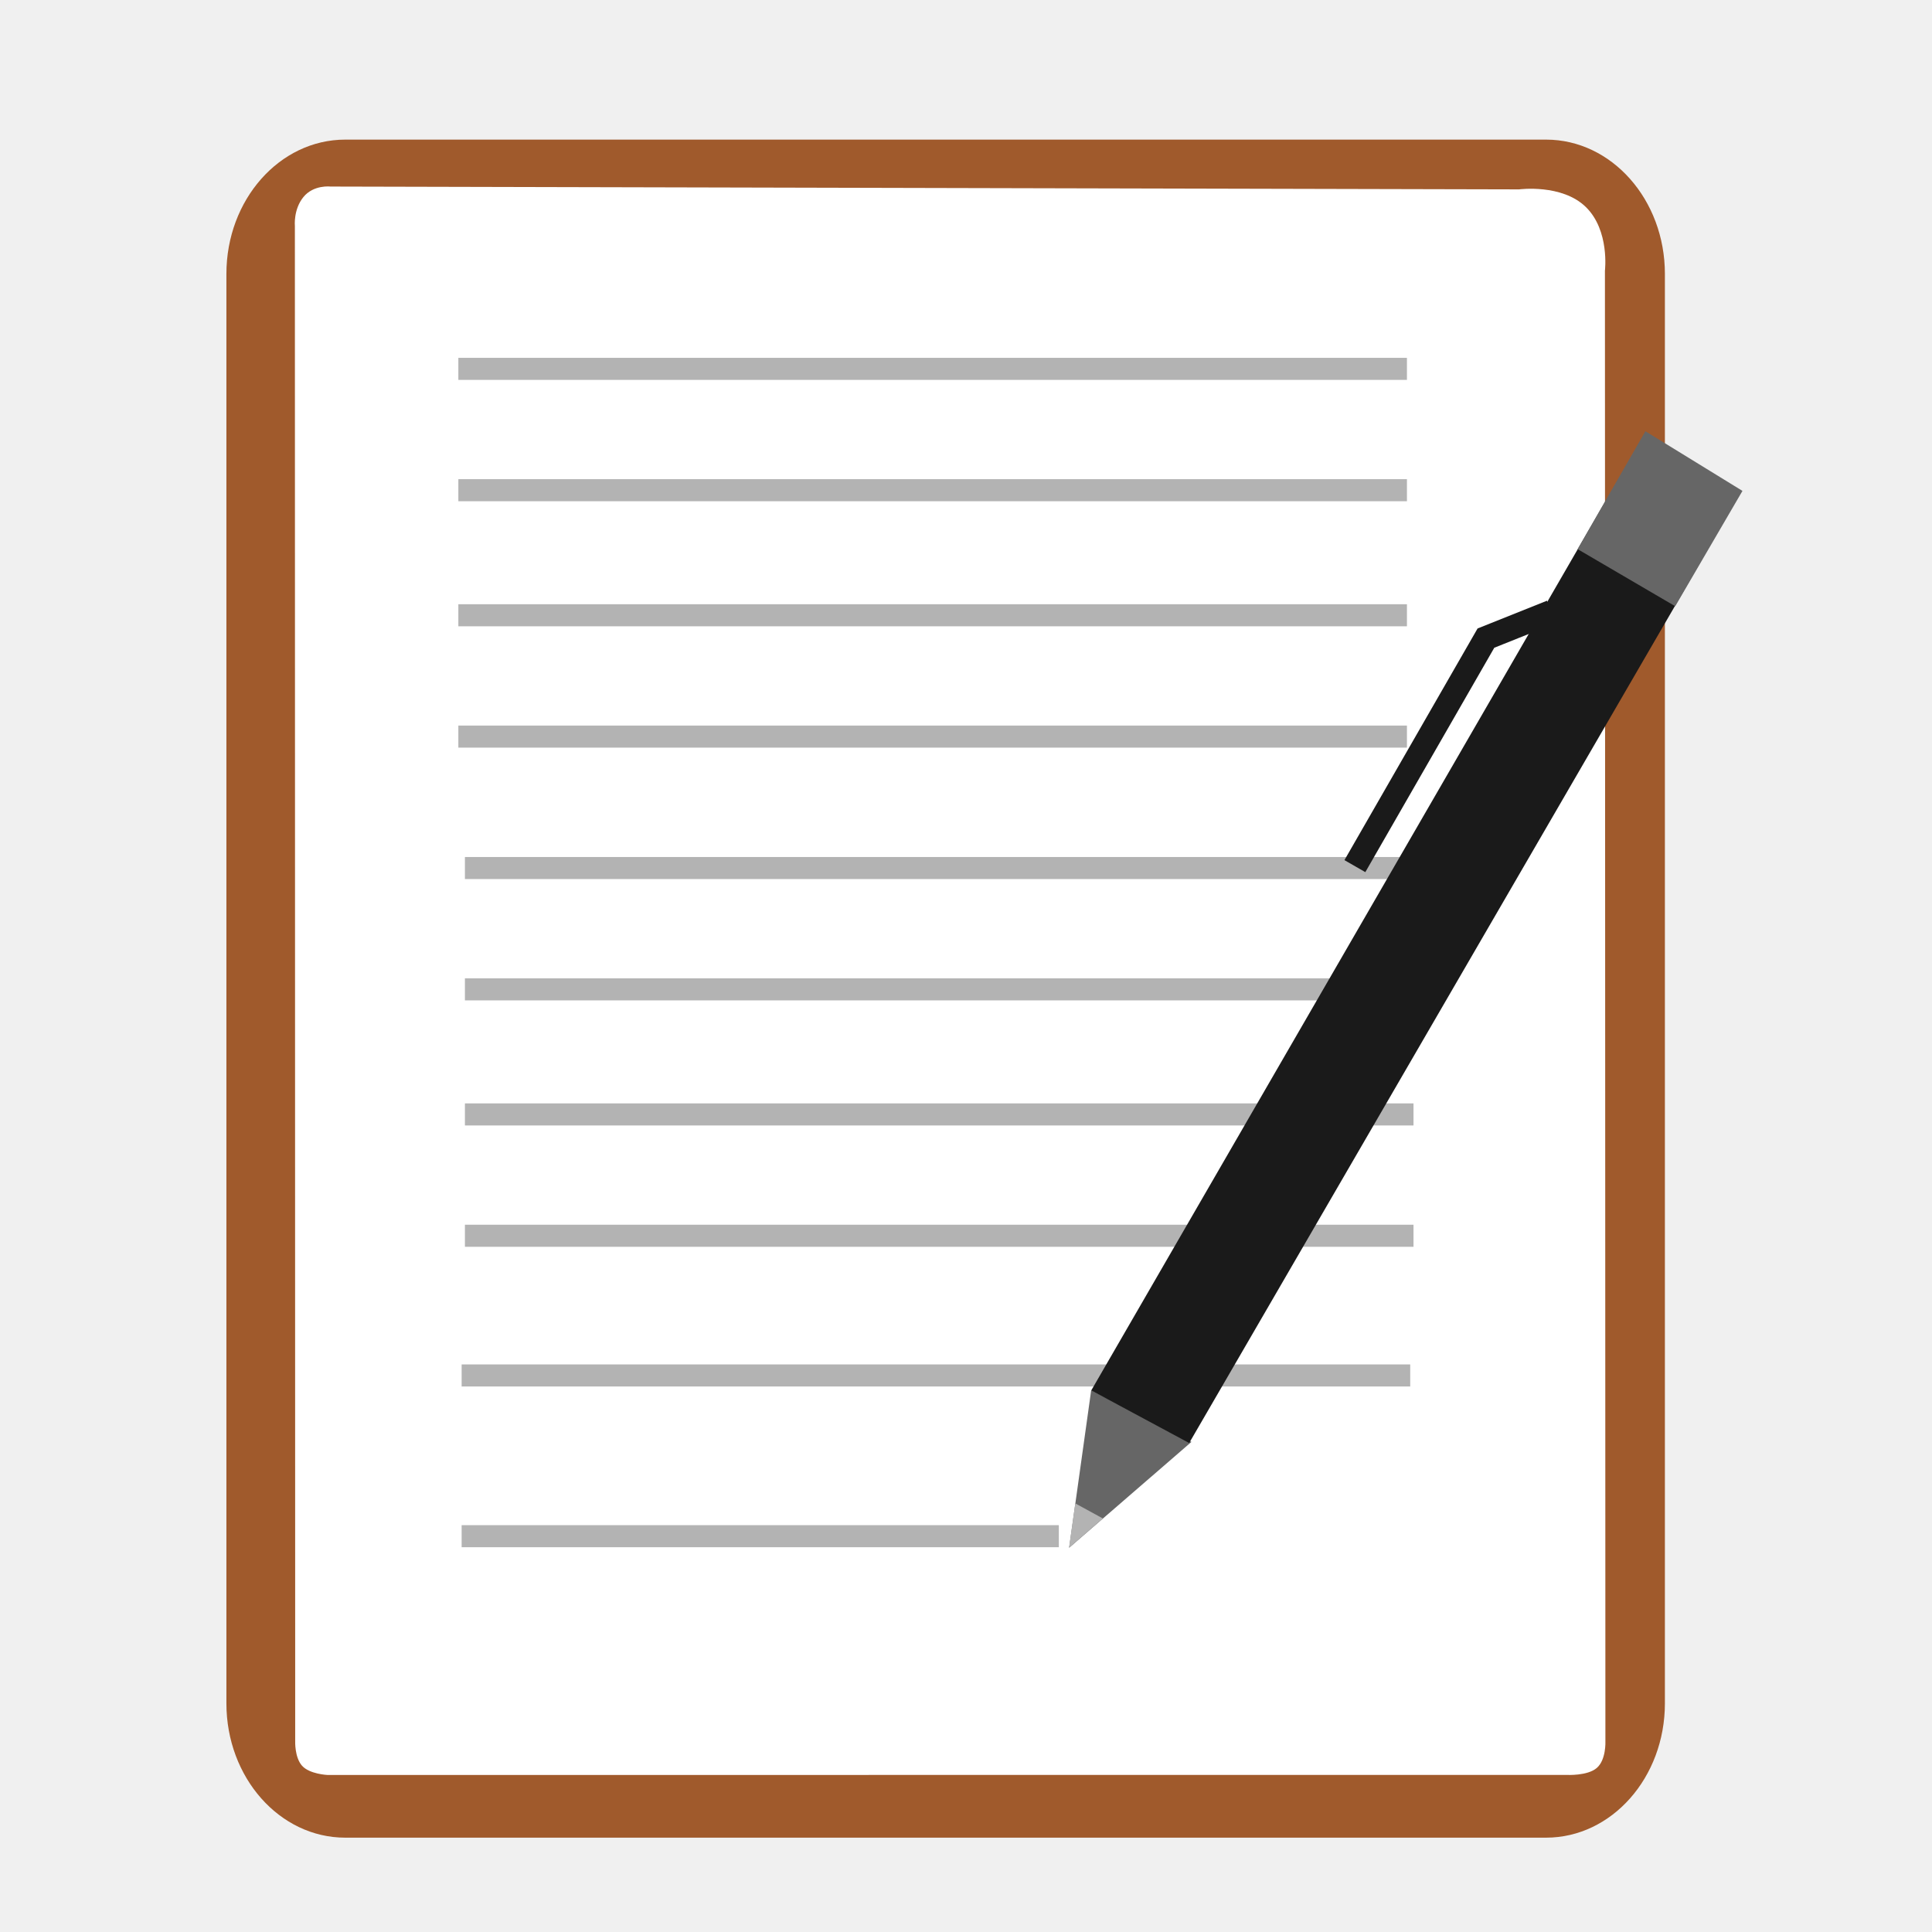
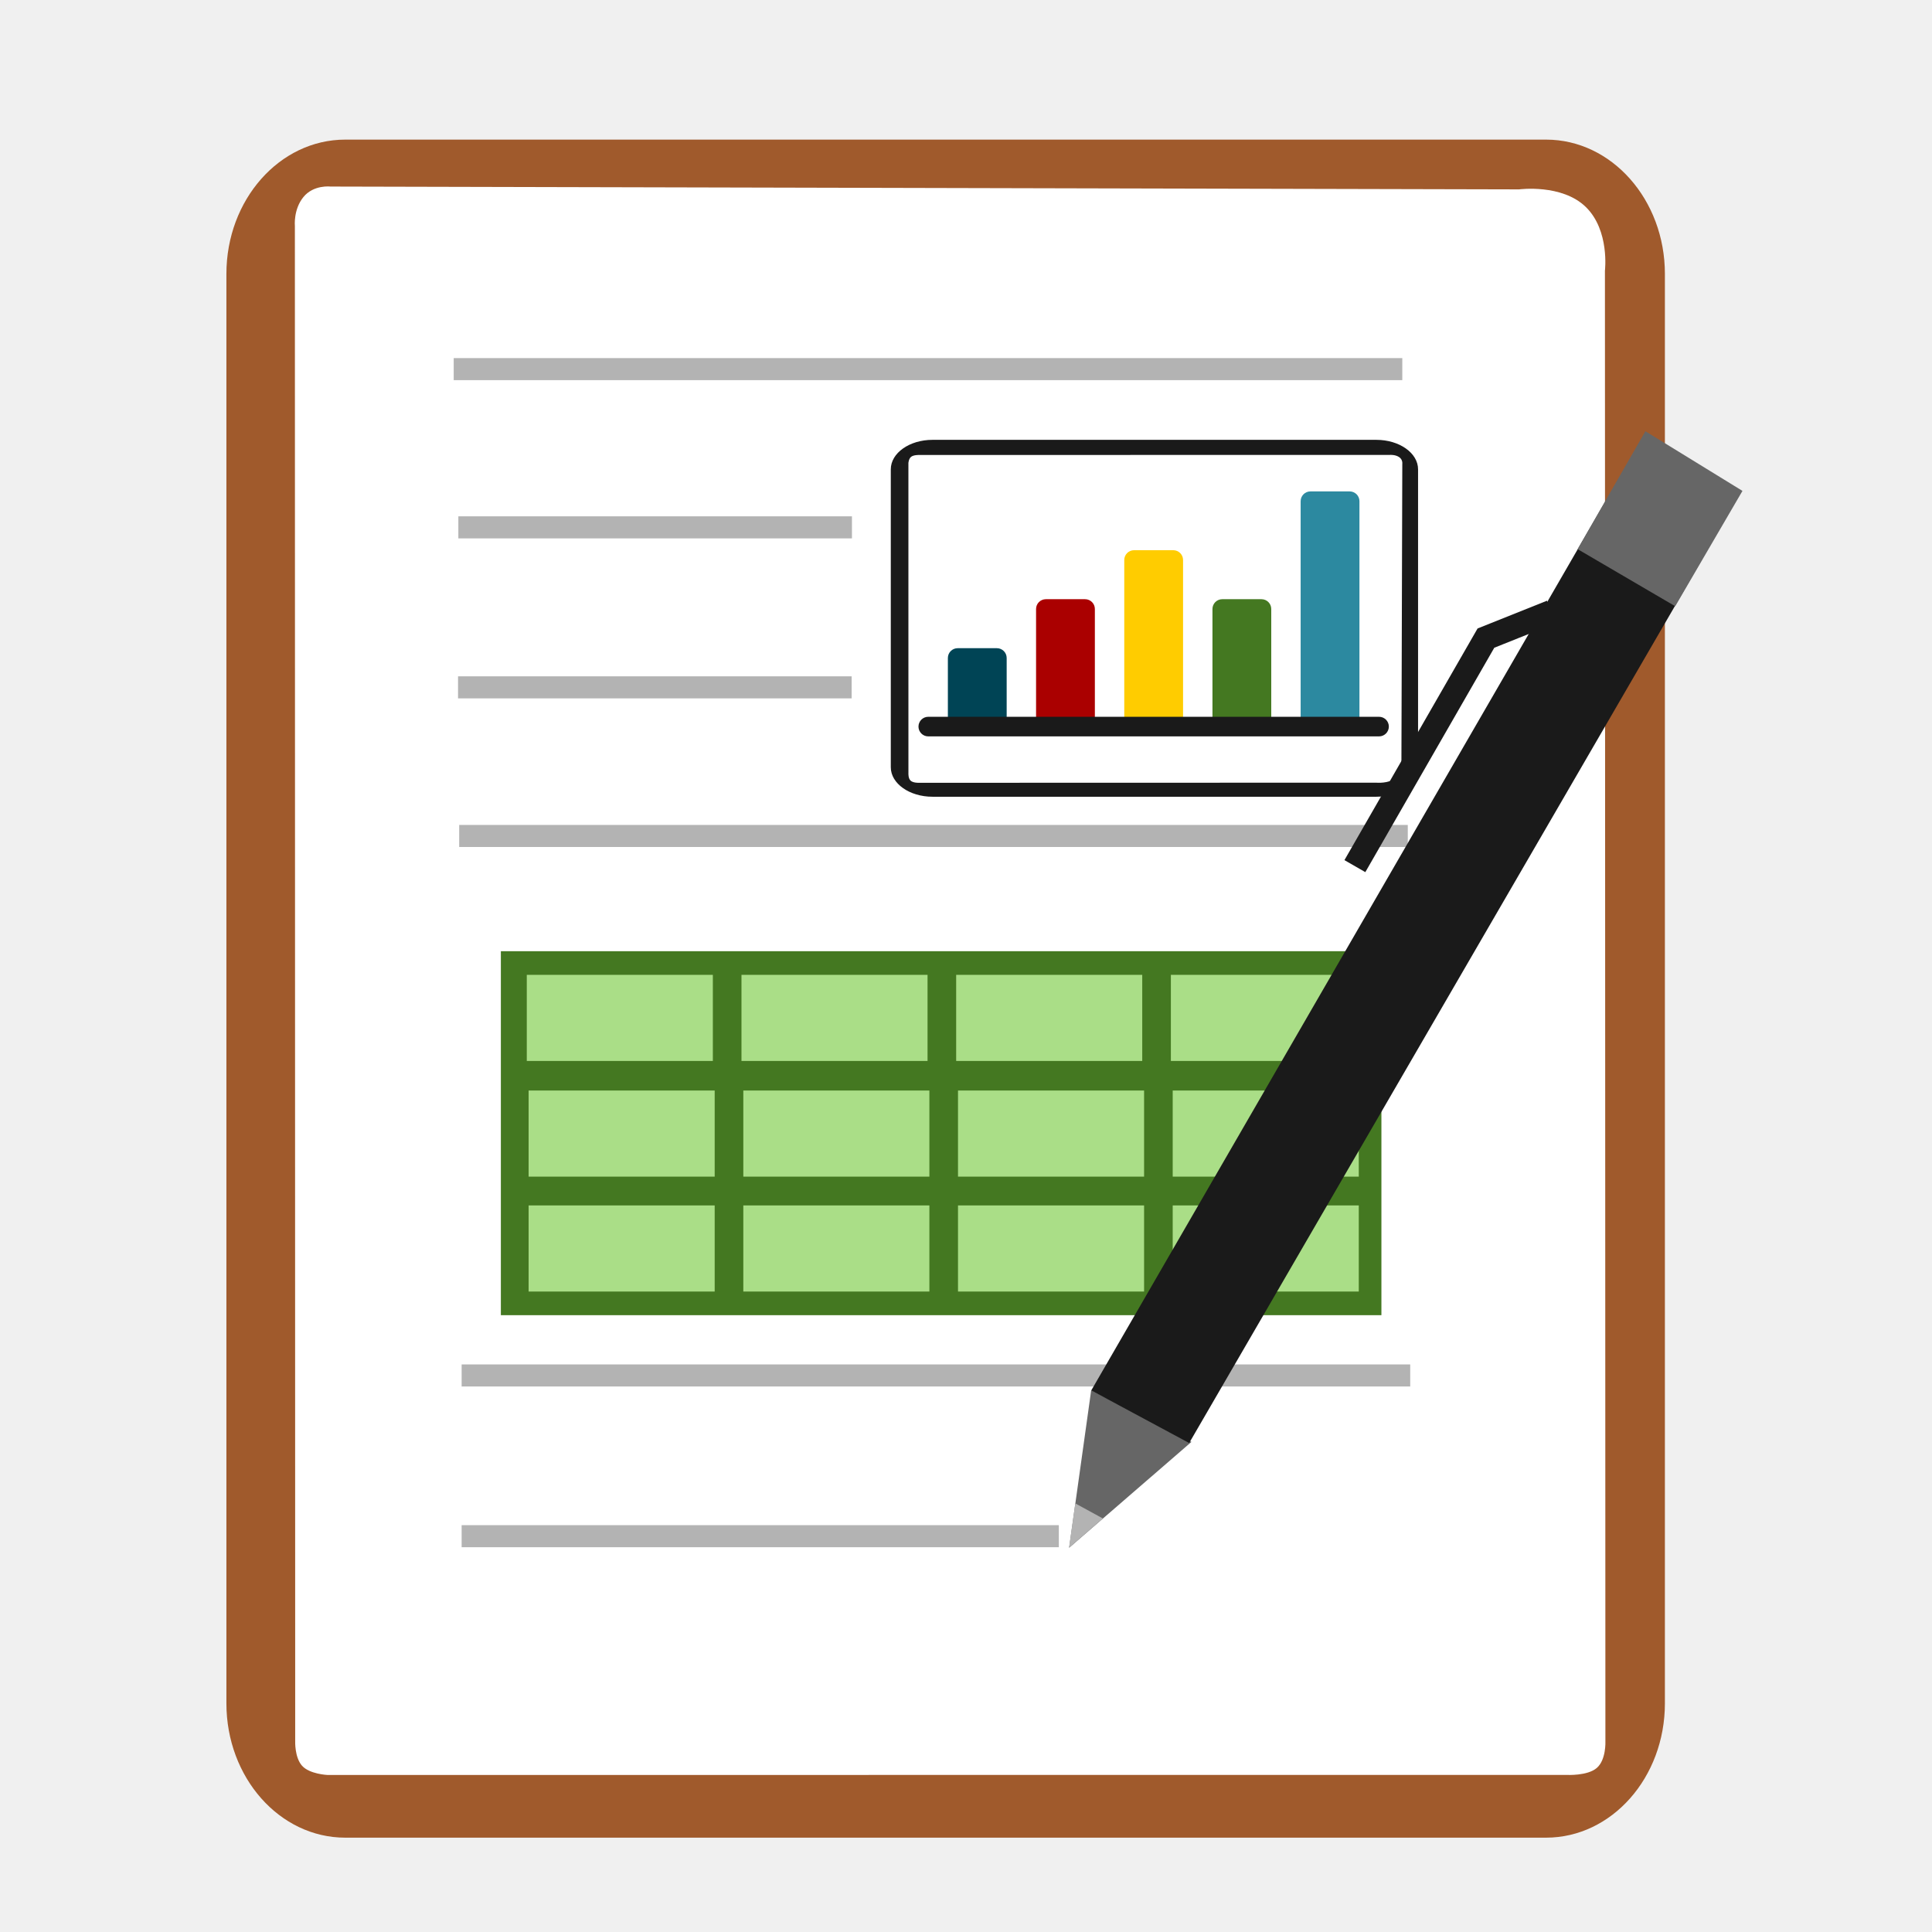
<svg xmlns="http://www.w3.org/2000/svg" xmlns:xlink="http://www.w3.org/1999/xlink" viewBox="0 0 512 512" height="512" width="512" version="1.1" id="svg2">
  <defs id="defs6">
    <filter height="1.096" y="-0.048" width="1.096" x="-0.048" id="filter4329" style="color-interpolation-filters:sRGB">
      <feGaussianBlur id="feGaussianBlur4331" stdDeviation="2.132" />
    </filter>
    <filter height="1.033" y="-0.016" width="1.04" x="-0.02" id="filter4376" style="color-interpolation-filters:sRGB">
      <feGaussianBlur id="feGaussianBlur4378" stdDeviation="1.174" />
    </filter>
    <filter height="1.057" y="-0.029" width="1.063" x="-0.032" id="filter4436" style="color-interpolation-filters:sRGB">
      <feGaussianBlur id="feGaussianBlur4438" stdDeviation="0.635" />
    </filter>
    <linearGradient x1="16.542" y1="144.708" x2="-24.629" y2="-0.778" id="linearGradient3504" xlink:href="#linearGradient3526" gradientUnits="userSpaceOnUse" gradientTransform="matrix(0.6969214,-0.3124156,0.3124156,0.6969214,29.22925,21.99974)" />
    <linearGradient id="linearGradient3526">
      <stop id="stop3528" style="stop-color:#006e29;stop-opacity:1" offset="0" />
      <stop id="stop3530" style="stop-color:#77b753;stop-opacity:1" offset="1" />
    </linearGradient>
  </defs>
  <rect style="fill:#a05a2c;fill-opacity:1;stroke:none" id="rect3003" width="381.215" height="450" x="60" y="37" ry="35.584" rx="31.492" />
  <path style="fill:#ffffff;stroke:none" d="m 80.408,52.217 c -2.692,3.31 -2.262,7.68 -2.262,7.68 l 0.079,374.09 0.005,27.426 c 0,0 -0.177,4.289 1.815,6.526 1.992,2.237 6.733,2.446 6.733,2.446 l 328.436,-0.016 c 0,0 5.502,0.302 7.976,-1.865 2.475,-2.167 2.258,-6.985 2.258,-6.985 L 425.323,71.749 c 0,0 1.3,-10.664 -5.049,-16.877 -6.349,-6.213 -17.704,-4.683 -17.704,-4.683 l -315.015,-0.75 c 0,0 -4.456,-0.53 -7.148,2.78 z" id="path3773" />
-   <rect style="fill:#b3b3b3;fill-opacity:1;stroke:none" id="rect3001-6" width="251.385" height="5.846" x="121.469" y="94.831" ry="0" />
-   <rect style="fill:#b3b3b3;fill-opacity:1;stroke:none" id="rect3001-3-7" width="251.385" height="5.846" x="121.469" y="126.985" ry="0" />
-   <rect style="fill:#b3b3b3;fill-opacity:1;stroke:none" id="rect3001-6-5" width="251.385" height="5.846" x="121.469" y="160.129" ry="0" />
-   <rect style="fill:#b3b3b3;fill-opacity:1;stroke:none" id="rect3001-3-7-3" width="251.385" height="5.846" x="121.469" y="192.283" ry="0" />
-   <rect style="fill:#b3b3b3;fill-opacity:1;stroke:none" id="rect3001-6-3" width="251.385" height="5.846" x="123.209" y="227.115" ry="0" />
-   <rect style="fill:#b3b3b3;fill-opacity:1;stroke:none" id="rect3001-3-7-6" width="251.385" height="5.846" x="123.209" y="259.268" ry="0" />
-   <rect style="fill:#b3b3b3;fill-opacity:1;stroke:none" id="rect3001-6-5-7" width="251.385" height="5.846" x="123.209" y="292.413" ry="0" />
-   <rect style="fill:#b3b3b3;fill-opacity:1;stroke:none" id="rect3001-3-7-3-5" width="251.385" height="5.846" x="123.209" y="324.566" ry="0" />
+   <rect style="fill:#b3b3b3;fill-opacity:1;stroke:none" id="rect3001-3-7" width="104.308" height="5.846" x="121.469" y="136.831" ry="0" />
+   <rect style="fill:#b3b3b3;fill-opacity:1;stroke:none" id="rect3001-6-5" width="251.385" height="5.846" x="120.238" y="94.898" ry="0" />
  <rect style="fill:#b3b3b3;fill-opacity:1;stroke:none" id="rect3001-6-5-7-3" width="251.385" height="5.846" x="122.339" y="361.587" ry="0" />
+   <rect style="fill:#b3b3b3;fill-opacity:1;stroke:none" id="rect3001-3-7-3-5-5" width="158.264" height="5.846" x="122.339" y="404.184" ry="0" />
+   <g id="g3961" transform="matrix(0.3677108,0,0,0.3677108,44.12553,34.78626)">
+     <rect transform="matrix(0,1,-1,0,0,0)" rx="21.248" ry="30.048" y="-902" x="222.392" height="380" width="257.215" id="rect3003-3" style="fill:#1a1a1a;fill-opacity:1;stroke:none" />
+     <path id="path3773-6" d="m 888.293,234.787 c -2.799,-1.831 -6.494,-1.539 -6.494,-1.539 l -316.33,0.054 -23.191,0.003 c 0,0 -3.627,-0.12 -5.518,1.235 -1.891,1.355 -2.069,4.582 -2.069,4.582 l 0.014,223.475 c 0,0 -0.256,3.743 1.577,5.427 1.833,1.684 5.906,1.536 5.906,1.536 l 329.589,-0.085 c 0,0 9.017,0.885 14.271,-3.435 5.254,-4.32 3.96,-12.046 3.96,-12.046 l 0.634,-214.343 c 0,0 0.448,-3.032 -2.35,-4.864 z" style="fill:#ffffff;stroke:none" />
+     <path id="path17" d="m 725.571,429.053 h -28.249 c -3.9,0 -7.063,-3.163 -7.063,-7.063 V 308.992 c 0,-3.9 3.163,-7.063 7.063,-7.063 h 28.249 c 3.9,0 7.063,3.163 7.063,7.063 V 421.99 c 0,3.9 -3.163,7.063 -7.063,7.063 z" style="fill:#ffcc00" />
+     <path id="path21" d="m 662.01,429.053 h -28.249 c -3.9,0 -7.063,-3.163 -7.063,-7.063 v -77.686 c 0,-3.9 3.163,-7.063 7.063,-7.063 h 28.249 c 3.9,0 7.063,3.163 7.063,7.063 V 421.99 c 0,3.9 -3.163,7.063 -7.063,7.063 z" style="fill:#aa0000;fill-opacity:1" />
+     <path id="path25" d="m 598.449,429.053 h -28.249 c -3.9,0 -7.063,-3.163 -7.063,-7.063 v -42.375 c 0,-3.9 3.163,-7.063 7.063,-7.063 h 28.249 c 3.9,0 7.063,3.163 7.063,7.063 V 421.99 c -7.9e-4,3.9 -3.163,7.063 -7.063,7.063 z" style="fill:#004455" />
+     <path id="path29" d="m 789.132,429.053 h -28.249 c -3.9,0 -7.063,-3.163 -7.063,-7.063 v -77.686 c 0,-3.9 3.163,-7.063 7.063,-7.063 h 28.249 c 3.9,0 7.063,3.163 7.063,7.063 V 421.99 c 0,3.9 -3.163,7.063 -7.063,7.063 z" style="fill:#447821;fill-opacity:1" />
+     <path id="path33" d="m 852.694,429.053 h -28.249 c -3.9,0 -7.063,-3.163 -7.063,-7.063 V 266.618 c 0,-3.9 3.163,-7.063 7.063,-7.063 h 28.249 c 3.9,0 7.063,3.163 7.063,7.063 V 421.99 c -8e-4,3.9 -3.163,7.063 -7.063,7.063 z" style="fill:#2c89a0;fill-opacity:1" />
+     <path id="path37" d="M 873.881,436.114 H 549.012 c -3.9,0 -7.063,-3.163 -7.063,-7.063 l 0,0 c 0,-3.9 3.163,-7.063 7.063,-7.063 h 324.869 c 3.9,0 7.063,3.163 7.063,7.063 l 0,0 c -8e-4,3.902 -3.163,7.063 -7.064,7.063 z" style="fill:#1a1a1a" />
+   </g>
+   <g id="g3028" transform="translate(3.692308,60.30769)">
+     <rect y="191.772" x="129.042" height="96.457" width="233.354" id="rect3771-5-9-7" style="fill:#447821;fill-opacity:1;stroke:none" />
+     <rect y="198.036" x="135.91" height="22.822" width="49.31" id="rect3771-5-9" style="fill:#aade87;fill-opacity:1;stroke:none" />
+     <rect y="198.036" x="192.807" height="22.822" width="49.31" id="rect3771-7-6-3" style="fill:#aade87;fill-opacity:1;stroke:none" />
+     <rect y="198.036" x="249.703" height="22.822" width="49.31" id="rect3771-7-5-2-6" style="fill:#aade87;fill-opacity:1;stroke:none" />
+     <rect y="198.036" x="306.6" height="22.822" width="49.31" id="rect3771-7-5-3-9-0" style="fill:#aade87;fill-opacity:1;stroke:none" />
+     <rect y="228.69" x="136.398" height="22.822" width="49.31" id="rect3771-6" style="fill:#aade87;fill-opacity:1;stroke:none" />
+     <rect y="228.69" x="193.294" height="22.822" width="49.31" id="rect3771-7-26" style="fill:#aade87;fill-opacity:1;stroke:none" />
+     <rect y="228.69" x="250.191" height="22.822" width="49.31" id="rect3771-7-5-1" style="fill:#aade87;fill-opacity:1;stroke:none" />
+     <rect y="228.69" x="307.087" height="22.822" width="49.31" id="rect3771-7-5-3-8" style="fill:#aade87;fill-opacity:1;stroke:none" />
+     <rect y="259.142" x="136.398" height="22.822" width="49.31" id="rect3771-5-7" style="fill:#aade87;fill-opacity:1;stroke:none" />
+     <rect y="259.142" x="193.294" height="22.822" width="49.31" id="rect3771-7-6-9" style="fill:#aade87;fill-opacity:1;stroke:none" />
+     <rect y="259.142" x="250.191" height="22.822" width="49.31" id="rect3771-7-5-2-2" style="fill:#aade87;fill-opacity:1;stroke:none" />
+     <rect y="259.142" x="307.087" height="22.822" width="49.31" id="rect3771-7-5-3-9-02" style="fill:#aade87;fill-opacity:1;stroke:none" />
+   </g>
+   <rect style="fill:#b3b3b3;fill-opacity:1;stroke:none" id="rect3001-6-5-3" width="251.385" height="5.846" x="121.692" y="218.615" ry="0" />
  <g id="g3038">
    <path id="path3868" d="M 283.336,410.173 315.75,382.118 289.179,368.411 z" style="fill:#666666;stroke:none" />
    <path id="path3868-3" d="m 283.305,410.17 8.969,-7.763 -7.31,-3.992 z" style="fill:#b3b3b3;stroke:none" />
    <path id="path3888" d="m 289.199,368.473 136.592,-236.203 25.35,15.807 -135.996,234.339 z" style="fill:#1a1a1a;fill-opacity:1;stroke:none" />
    <path id="path3888-6" d="m 418.08,145.524 17.969,-31.24 25.723,15.807 -17.82,30.569 z" style="fill:#666666;fill-opacity:1;stroke:none" />
    <path id="path3803" d="m 411.153,162.159 -17.365,6.946 -34.73,60.429" style="fill:none;stroke:#1a1a1a;stroke-width:6.385;stroke-linecap:butt;stroke-linejoin:miter;stroke-miterlimit:4;stroke-opacity:1;stroke-dasharray:none" />
  </g>
-   <rect style="fill:#b3b3b3;fill-opacity:1;stroke:none" id="rect3001-3-7-3-5-5" width="158.264" height="5.846" x="122.339" y="404.184" ry="0" />
+   <rect style="fill:#b3b3b3;fill-opacity:1;stroke:none" id="rect3001-3-7-6" width="104.308" height="5.846" x="121.385" y="179.231" ry="0" />
</svg>
